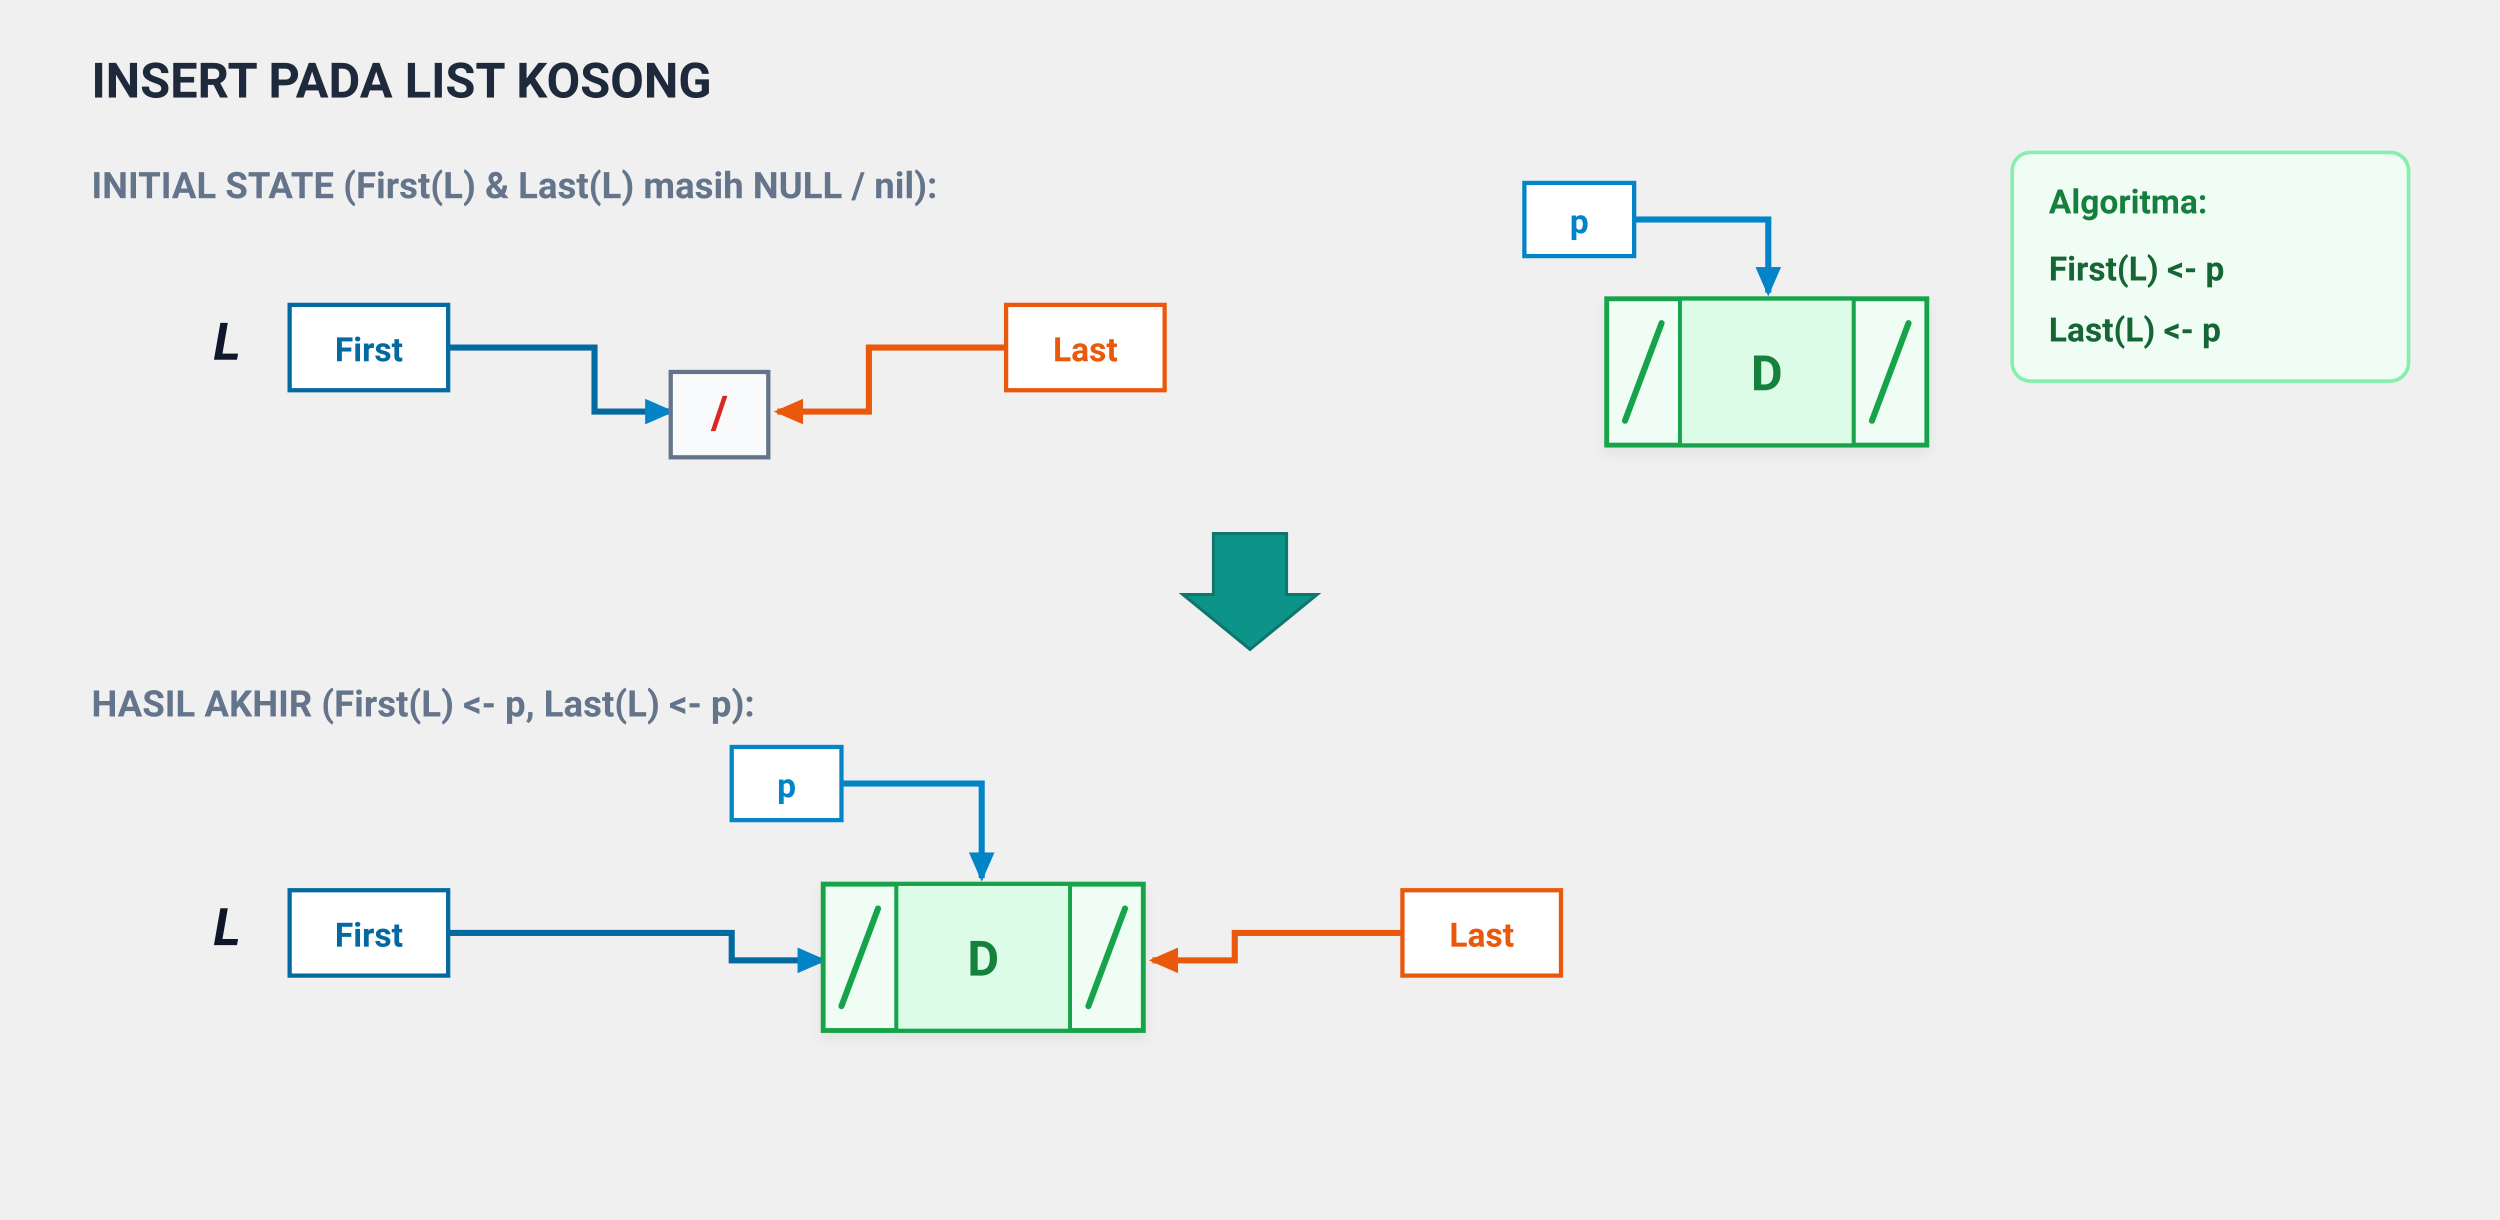
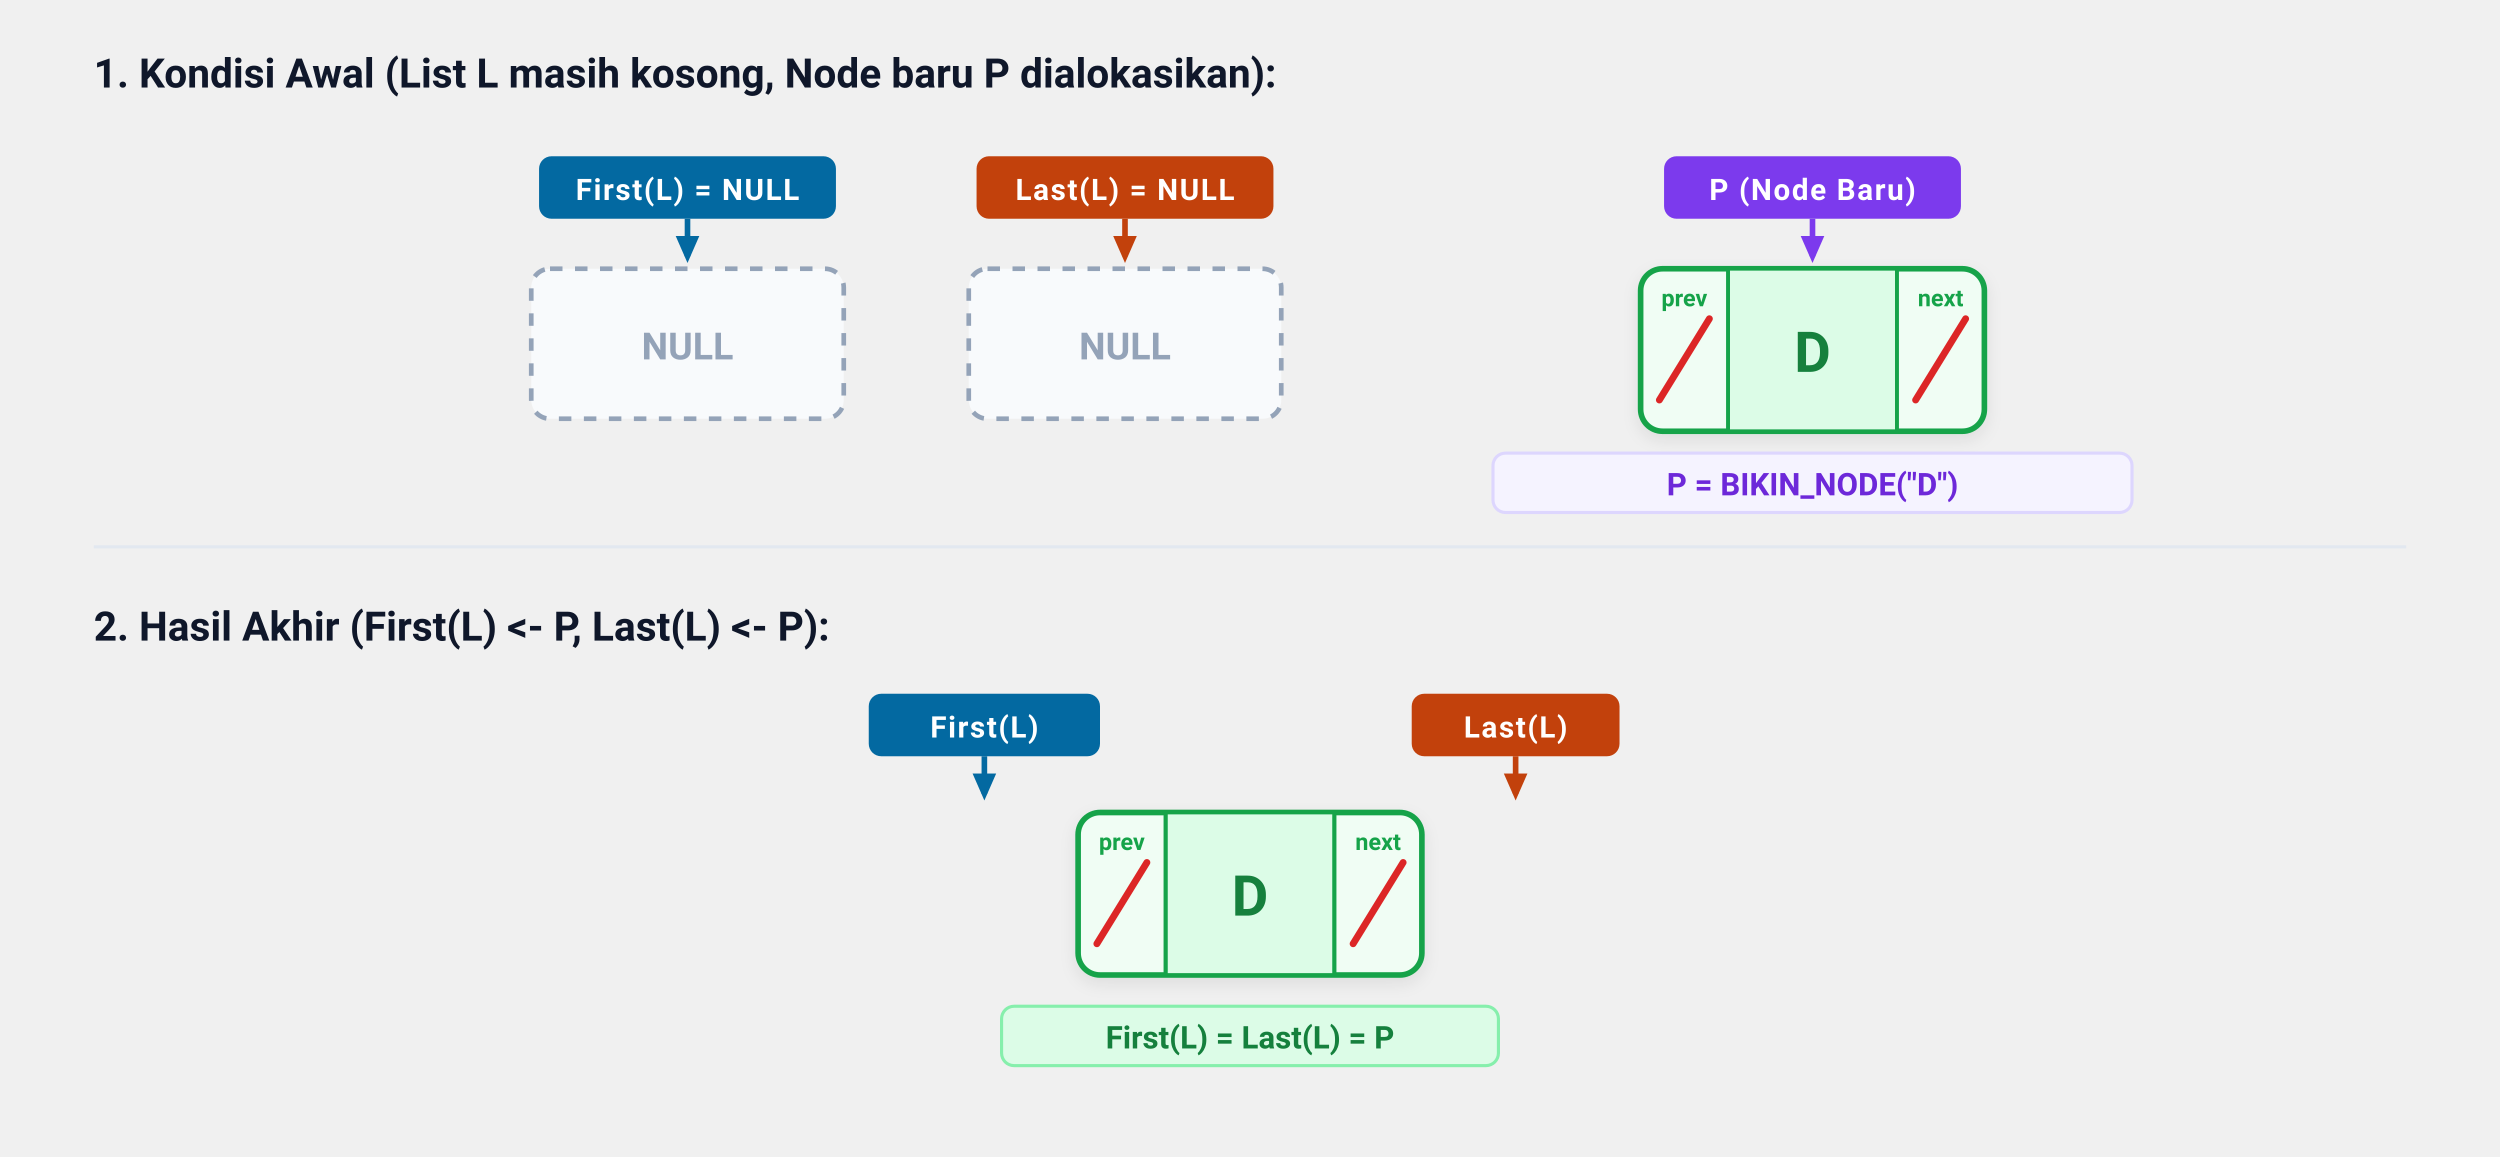
- <svg xmlns="http://www.w3.org/2000/svg" viewBox="0 0 820 400" width="100%" height="auto" style="max-width: 820px; background: #FFFFFF; border-radius: 12px; border: 1px solid #CBD5E1; font-family: -apple-system, BlinkMacSystemFont, 'Segoe UI', Roboto, Helvetica, Arial, sans-serif;">
+ <svg xmlns="http://www.w3.org/2000/svg" viewBox="0 0 800 370" width="100%" height="auto" style="max-width: 800px; background: #FFFFFF; border-radius: 12px; border: 1px solid #CBD5E1; font-family: -apple-system, BlinkMacSystemFont, 'Segoe UI', Roboto, Helvetica, Arial, sans-serif;">
  <defs>
-     <marker id="arrow-blue" viewBox="0 0 10 10" refX="7" refY="5" markerWidth="6" markerHeight="6" orient="auto-start-reverse">
+     <marker id="arrow-blue" viewBox="0 0 10 10" refX="6" refY="5" markerWidth="6" markerHeight="6" orient="auto-start-reverse">
      <path d="M 0 1.5 L 8 5 L 0 8.5 z" fill="#0284C7" />
    </marker>
-     <marker id="arrow-orange" viewBox="0 0 10 10" refX="7" refY="5" markerWidth="6" markerHeight="6" orient="auto-start-reverse">
+     <marker id="arrow-orange" viewBox="0 0 10 10" refX="6" refY="5" markerWidth="6" markerHeight="6" orient="auto-start-reverse">
      <path d="M 0 1.5 L 8 5 L 0 8.5 z" fill="#EA580C" />
    </marker>
-     <marker id="arrow-red" viewBox="0 0 10 10" refX="7" refY="5" markerWidth="6" markerHeight="6" orient="auto-start-reverse">
-       <path d="M 0 1.5 L 8 5 L 0 8.5 z" fill="#DC2626" />
-     </marker>
-     <marker id="arrow-first" viewBox="0 0 10 10" refX="7" refY="5" markerWidth="6" markerHeight="6" orient="auto-start-reverse">
+     <marker id="arrow-first" viewBox="0 0 10 10" refX="6" refY="5" markerWidth="6" markerHeight="6" orient="auto-start-reverse">
      <path d="M 0 1.5 L 8 5 L 0 8.5 z" fill="#0369A1" />
    </marker>
-     <marker id="arrow-last" viewBox="0 0 10 10" refX="7" refY="5" markerWidth="6" markerHeight="6" orient="auto-start-reverse">
-       <path d="M 0 1.5 L 8 5 L 0 8.5 z" fill="#EA580C" />
+     <marker id="arrow-last" viewBox="0 0 10 10" refX="6" refY="5" markerWidth="6" markerHeight="6" orient="auto-start-reverse">
+       <path d="M 0 1.5 L 8 5 L 0 8.5 z" fill="#C2410C" />
    </marker>
-     <marker id="arrow-p" viewBox="0 0 10 10" refX="7" refY="5" markerWidth="6" markerHeight="6" orient="auto-start-reverse">
-       <path d="M 0 1.5 L 8 5 L 0 8.5 z" fill="#0284C7" />
+     <marker id="arrow-p" viewBox="0 0 10 10" refX="6" refY="5" markerWidth="6" markerHeight="6" orient="auto-start-reverse">
+       <path d="M 0 1.5 L 8 5 L 0 8.5 z" fill="#7C3AED" />
    </marker>
-     <filter id="shadow" x="-4%" y="-8%" width="108%" height="124%">
-       <feDropShadow dx="0" dy="2" stdDeviation="2" flood-color="#0F172A" flood-opacity="0.06" />
+     <marker id="arrow-q" viewBox="0 0 10 10" refX="6" refY="5" markerWidth="6" markerHeight="6" orient="auto-start-reverse">
+       <path d="M 0 1.5 L 8 5 L 0 8.5 z" fill="#0891B2" />
+     </marker>
+     <filter id="shadow" x="-5%" y="-10%" width="110%" height="130%">
+       <feDropShadow dx="0" dy="2" stdDeviation="2.5" flood-color="#0F172A" flood-opacity="0.08" />
    </filter>
  </defs>
-   <text x="30" y="32" font-size="16" font-weight="bold" fill="#1E293B">INSERT PADA LIST KOSONG</text>
-   <text x="30" y="65" font-size="12" font-weight="bold" fill="#64748B">INITIAL STATE (First(L) &amp; Last(L) masih NULL / nil):</text>
-   <text x="70" y="118" font-size="17" font-weight="bold" fill="#0F172A" font-style="italic">L</text>
-   <g transform="translate(95, 100)">
-     <rect x="0" y="0" width="52" height="28" fill="#FFFFFF" stroke="#0369A1" stroke-width="1.4" />
-     <text x="26.0" y="18.5" font-size="11" font-weight="600" fill="#0369A1" text-anchor="middle">First</text>
+   <text x="30" y="28" font-size="13" font-weight="bold" fill="#0F172A">1. Kondisi Awal (List L masih kosong, Node baru P dialokasikan):</text>
+   <g transform="translate(172.5, 50)">
+     <rect x="0" y="0" width="95" height="20" rx="4" fill="#0369A1" />
+     <text x="47.5" y="14" font-size="9.5" font-weight="bold" fill="#FFFFFF" text-anchor="middle" letter-spacing="0.5">First(L) = NULL</text>
  </g>
-   <path d="M 147 114 H 195 V 135 H 220" fill="none" stroke="#0369A1" stroke-width="2" marker-end="url(#arrow-blue)" />
-   <g transform="translate(220, 122)">
-     <rect x="0" y="0" width="32" height="28" fill="#F8FAFC" stroke="#64748B" stroke-width="1.4" />
-     <text x="16.0" y="18.5" font-size="15" font-weight="600" fill="#DC2626" text-anchor="middle">/</text>
+   <line x1="220" y1="70" x2="220" y2="82" stroke="#0369A1" stroke-width="1.8" marker-end="url(#arrow-first)" />
+   <g transform="translate(312.5, 50)">
+     <rect x="0" y="0" width="95" height="20" rx="4" fill="#C2410C" />
+     <text x="47.5" y="14" font-size="9.5" font-weight="bold" fill="#FFFFFF" text-anchor="middle" letter-spacing="0.5">Last(L) = NULL</text>
  </g>
-   <path d="M 330 114 H 285 V 135 H 255" fill="none" stroke="#EA580C" stroke-width="2" marker-end="url(#arrow-orange)" />
-   <g transform="translate(330, 100)">
-     <rect x="0" y="0" width="52" height="28" fill="#FFFFFF" stroke="#EA580C" stroke-width="1.4" />
-     <text x="26.0" y="18.5" font-size="11" font-weight="600" fill="#EA580C" text-anchor="middle">Last</text>
+   <line x1="360" y1="70" x2="360" y2="82" stroke="#C2410C" stroke-width="1.8" marker-end="url(#arrow-last)" />
+   <g transform="translate(532.5, 50)">
+     <rect x="0" y="0" width="95" height="20" rx="4" fill="#7C3AED" />
+     <text x="47.5" y="14" font-size="9.5" font-weight="bold" fill="#FFFFFF" text-anchor="middle" letter-spacing="0.5">P (Node Baru)</text>
  </g>
-   <g transform="translate(500, 60)">
-     <rect x="0" y="0" width="36" height="24" fill="#FFFFFF" stroke="#0284C7" stroke-width="1.4" />
-     <text x="18.0" y="16.5" font-size="11" font-weight="600" fill="#0284C7" text-anchor="middle">p</text>
+   <line x1="580" y1="70" x2="580" y2="82" stroke="#7C3AED" stroke-width="1.8" marker-end="url(#arrow-p)" />
+   <g transform="translate(170, 86)">
+     <rect x="0" y="0" width="100" height="48" rx="6" fill="#F8FAFC" stroke="#94A3B8" stroke-dasharray="4 4" stroke-width="1.5" />
+     <text x="50" y="29" font-size="12" font-weight="bold" fill="#94A3B8" text-anchor="middle">NULL</text>
  </g>
-   <path d="M 536 72 H 580 V 96" fill="none" stroke="#0284C7" stroke-width="2" marker-end="url(#arrow-blue)" />
-   <g transform="translate(527, 98)" filter="url(#shadow)">
-     <rect x="0" y="0" width="105" height="48" fill="#F0FDF4" stroke="#16A34A" stroke-width="1.6" />
-     <rect x="24" y="0" width="57" height="48" fill="#DCFCE7" stroke="#16A34A" stroke-width="1.2" />
-     <line x1="24" y1="0" x2="24" y2="48" stroke="#16A34A" stroke-width="1.2" />
-     <line x1="81" y1="0" x2="81" y2="48" stroke="#16A34A" stroke-width="1.2" />
-     <text x="52.5" y="30.0" font-size="16" font-weight="bold" fill="#15803D" text-anchor="middle">D</text>
-     <line x1="6" y1="40" x2="18" y2="8" stroke="#16A34A" stroke-width="2" stroke-linecap="round" />
-     <line x1="87" y1="40" x2="99" y2="8" stroke="#16A34A" stroke-width="2" stroke-linecap="round" />
+   <g transform="translate(310, 86)">
+     <rect x="0" y="0" width="100" height="48" rx="6" fill="#F8FAFC" stroke="#94A3B8" stroke-dasharray="4 4" stroke-width="1.5" />
+     <text x="50" y="29" font-size="12" font-weight="bold" fill="#94A3B8" text-anchor="middle">NULL</text>
  </g>
-   <g transform="translate(660, 50)">
-     <rect x="0" y="0" width="130" height="75" rx="6" fill="#F0FDF4" stroke="#86EFAC" stroke-width="1.2" />
-     <text x="12" y="20" font-size="11" font-weight="bold" fill="#15803D">Algoritma:</text>
-     <text x="12" y="42" font-size="11" font-weight="bold" fill="#166534">First(L) &lt;- p</text>
-     <text x="12" y="62" font-size="11" font-weight="bold" fill="#166534">Last(L) &lt;- p</text>
+   <g transform="translate(525, 86)" filter="url(#shadow)">
+     <rect x="0" y="0" width="110" height="52" rx="7" fill="#F0FDF4" stroke="#16A34A" stroke-width="1.8" />
+     <rect x="28" y="0" width="54" height="52" fill="#DCFCE7" stroke="#16A34A" stroke-width="1.2" />
+     <line x1="28" y1="0" x2="28" y2="52" stroke="#16A34A" stroke-width="1.2" />
+     <line x1="82" y1="0" x2="82" y2="52" stroke="#16A34A" stroke-width="1.2" />
+     <text x="14.0" y="12" font-size="7.5" fill="#16A34A" text-anchor="middle" font-weight="600">prev</text>
+     <text x="55.0" y="33" font-size="18" font-weight="bold" fill="#15803D" text-anchor="middle">D</text>
+     <text x="96.0" y="12" font-size="7.5" fill="#16A34A" text-anchor="middle" font-weight="600">next</text>
+     <line x1="6" y1="42" x2="22" y2="16" stroke="#DC2626" stroke-width="2.2" stroke-linecap="round" />
+     <line x1="88" y1="42" x2="104" y2="16" stroke="#DC2626" stroke-width="2.2" stroke-linecap="round" />
  </g>
-   <g transform="translate(398, 175)">
-     <polygon points="0,0 24,0 24,20 34,20 12,38 -10,20 0,20" fill="#0D9488" stroke="#0F766E" stroke-width="1" />
+   <g transform="translate(477.75, 145)">
+     <rect x="0" y="0" width="204.5" height="19" rx="4" fill="#F5F3FF" stroke="#DDD6FE" stroke-width="1" />
+     <text x="102.25" y="13.5" font-size="10" font-weight="600" fill="#6D28D9" text-anchor="middle">P = BIKIN_NODE("D")</text>
  </g>
-   <text x="30" y="235" font-size="12" font-weight="bold" fill="#64748B">HASIL AKHIR (First(L) &lt;- p, Last(L) &lt;- p):</text>
-   <text x="70" y="310" font-size="17" font-weight="bold" fill="#0F172A" font-style="italic">L</text>
-   <g transform="translate(95, 292)">
-     <rect x="0" y="0" width="52" height="28" fill="#FFFFFF" stroke="#0369A1" stroke-width="1.4" />
-     <text x="26.0" y="18.5" font-size="11" font-weight="600" fill="#0369A1" text-anchor="middle">First</text>
+   <line x1="30" y1="175" x2="770" y2="175" stroke="#E2E8F0" stroke-width="1" />
+   <text x="30" y="205" font-size="13" font-weight="bold" fill="#0F172A">2. Hasil Akhir (First(L) &lt;- P, Last(L) &lt;- P):</text>
+   <g transform="translate(278.0, 222)">
+     <rect x="0" y="0" width="74.0" height="20" rx="4" fill="#0369A1" />
+     <text x="37.0" y="14" font-size="9.5" font-weight="bold" fill="#FFFFFF" text-anchor="middle" letter-spacing="0.5">First(L)</text>
  </g>
-   <path d="M 147 306 H 240 V 315 H 270" fill="none" stroke="#0369A1" stroke-width="2" marker-end="url(#arrow-blue)" />
-   <g transform="translate(240, 245)">
-     <rect x="0" y="0" width="36" height="24" fill="#FFFFFF" stroke="#0284C7" stroke-width="1.4" />
-     <text x="18.0" y="16.5" font-size="11" font-weight="600" fill="#0284C7" text-anchor="middle">p</text>
+   <line x1="315" y1="242" x2="315" y2="254" stroke="#0369A1" stroke-width="1.8" marker-end="url(#arrow-first)" />
+   <g transform="translate(451.75, 222)">
+     <rect x="0" y="0" width="66.5" height="20" rx="4" fill="#C2410C" />
+     <text x="33.25" y="14" font-size="9.5" font-weight="bold" fill="#FFFFFF" text-anchor="middle" letter-spacing="0.5">Last(L)</text>
  </g>
-   <path d="M 276 257 H 322 V 288" fill="none" stroke="#0284C7" stroke-width="2" marker-end="url(#arrow-blue)" />
-   <g transform="translate(270, 290)" filter="url(#shadow)">
-     <rect x="0" y="0" width="105" height="48" fill="#F0FDF4" stroke="#16A34A" stroke-width="1.6" />
-     <rect x="24" y="0" width="57" height="48" fill="#DCFCE7" stroke="#16A34A" stroke-width="1.2" />
-     <line x1="24" y1="0" x2="24" y2="48" stroke="#16A34A" stroke-width="1.2" />
-     <line x1="81" y1="0" x2="81" y2="48" stroke="#16A34A" stroke-width="1.2" />
-     <text x="52.5" y="30.0" font-size="16" font-weight="bold" fill="#15803D" text-anchor="middle">D</text>
-     <line x1="6" y1="40" x2="18" y2="8" stroke="#16A34A" stroke-width="2" stroke-linecap="round" />
-     <line x1="87" y1="40" x2="99" y2="8" stroke="#16A34A" stroke-width="2" stroke-linecap="round" />
+   <line x1="485" y1="242" x2="485" y2="254" stroke="#C2410C" stroke-width="1.8" marker-end="url(#arrow-last)" />
+   <g transform="translate(345, 260)" filter="url(#shadow)">
+     <rect x="0" y="0" width="110" height="52" rx="7" fill="#F0FDF4" stroke="#16A34A" stroke-width="1.8" />
+     <rect x="28" y="0" width="54" height="52" fill="#DCFCE7" stroke="#16A34A" stroke-width="1.2" />
+     <line x1="28" y1="0" x2="28" y2="52" stroke="#16A34A" stroke-width="1.2" />
+     <line x1="82" y1="0" x2="82" y2="52" stroke="#16A34A" stroke-width="1.2" />
+     <text x="14.0" y="12" font-size="7.5" fill="#16A34A" text-anchor="middle" font-weight="600">prev</text>
+     <text x="55.0" y="33" font-size="18" font-weight="bold" fill="#15803D" text-anchor="middle">D</text>
+     <text x="96.0" y="12" font-size="7.5" fill="#16A34A" text-anchor="middle" font-weight="600">next</text>
+     <line x1="6" y1="42" x2="22" y2="16" stroke="#DC2626" stroke-width="2.2" stroke-linecap="round" />
+     <line x1="88" y1="42" x2="104" y2="16" stroke="#DC2626" stroke-width="2.2" stroke-linecap="round" />
  </g>
-   <g transform="translate(460, 292)">
-     <rect x="0" y="0" width="52" height="28" fill="#FFFFFF" stroke="#EA580C" stroke-width="1.4" />
-     <text x="26.0" y="18.5" font-size="11" font-weight="600" fill="#EA580C" text-anchor="middle">Last</text>
+   <g transform="translate(320.5, 322)">
+     <rect x="0" y="0" width="159.0" height="19" rx="4" fill="#DCFCE7" stroke="#86EFAC" stroke-width="1" />
+     <text x="79.5" y="13.5" font-size="10" font-weight="600" fill="#15803D" text-anchor="middle">First(L) = Last(L) = P</text>
  </g>
-   <path d="M 460 306 H 405 V 315 H 378" fill="none" stroke="#EA580C" stroke-width="2" marker-end="url(#arrow-orange)" />
</svg>
